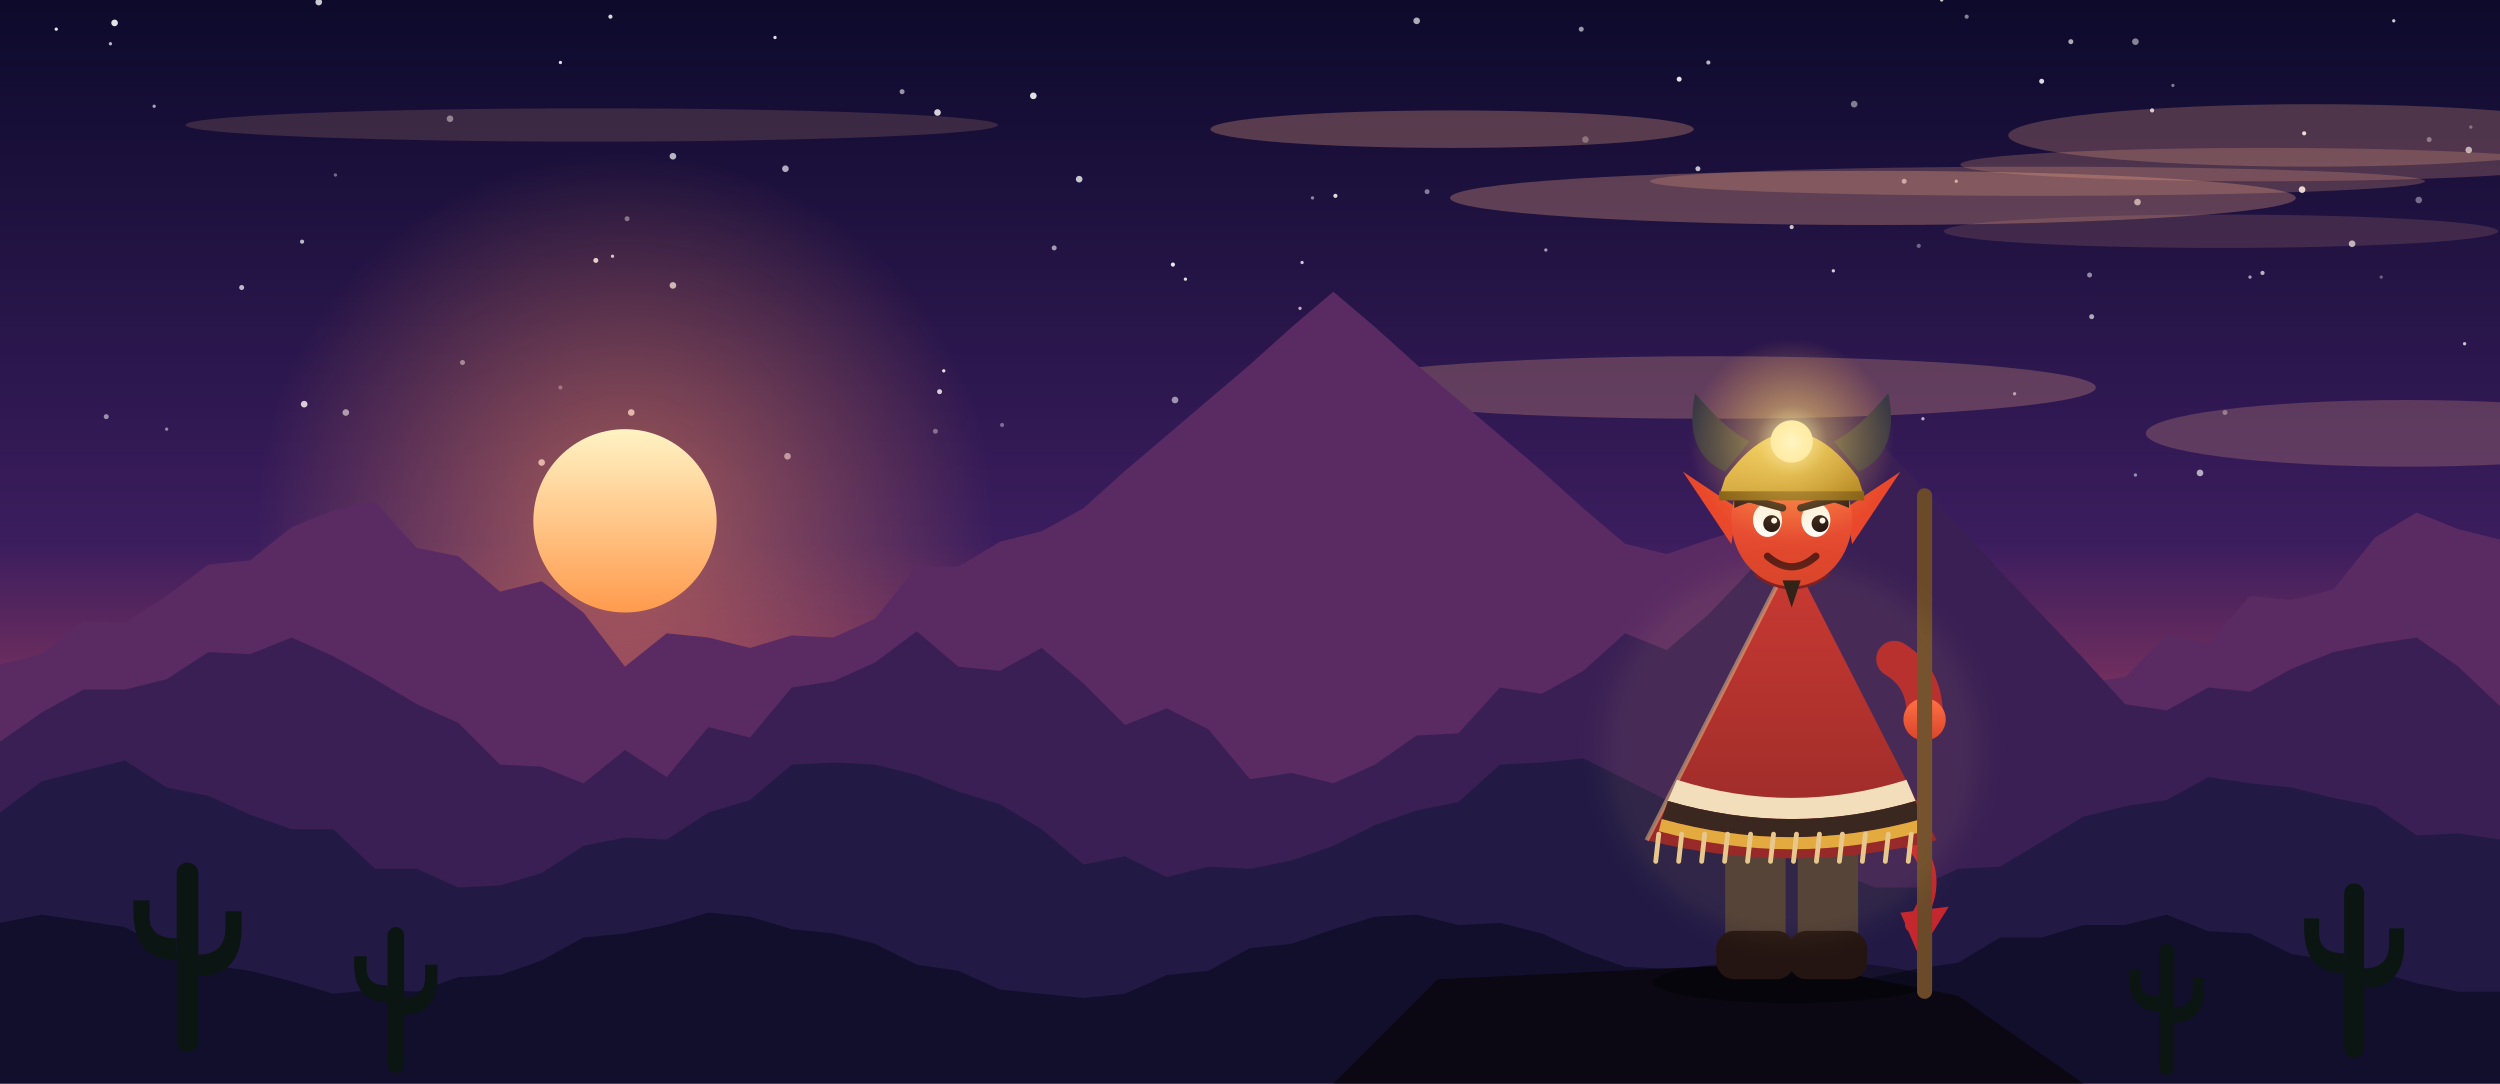
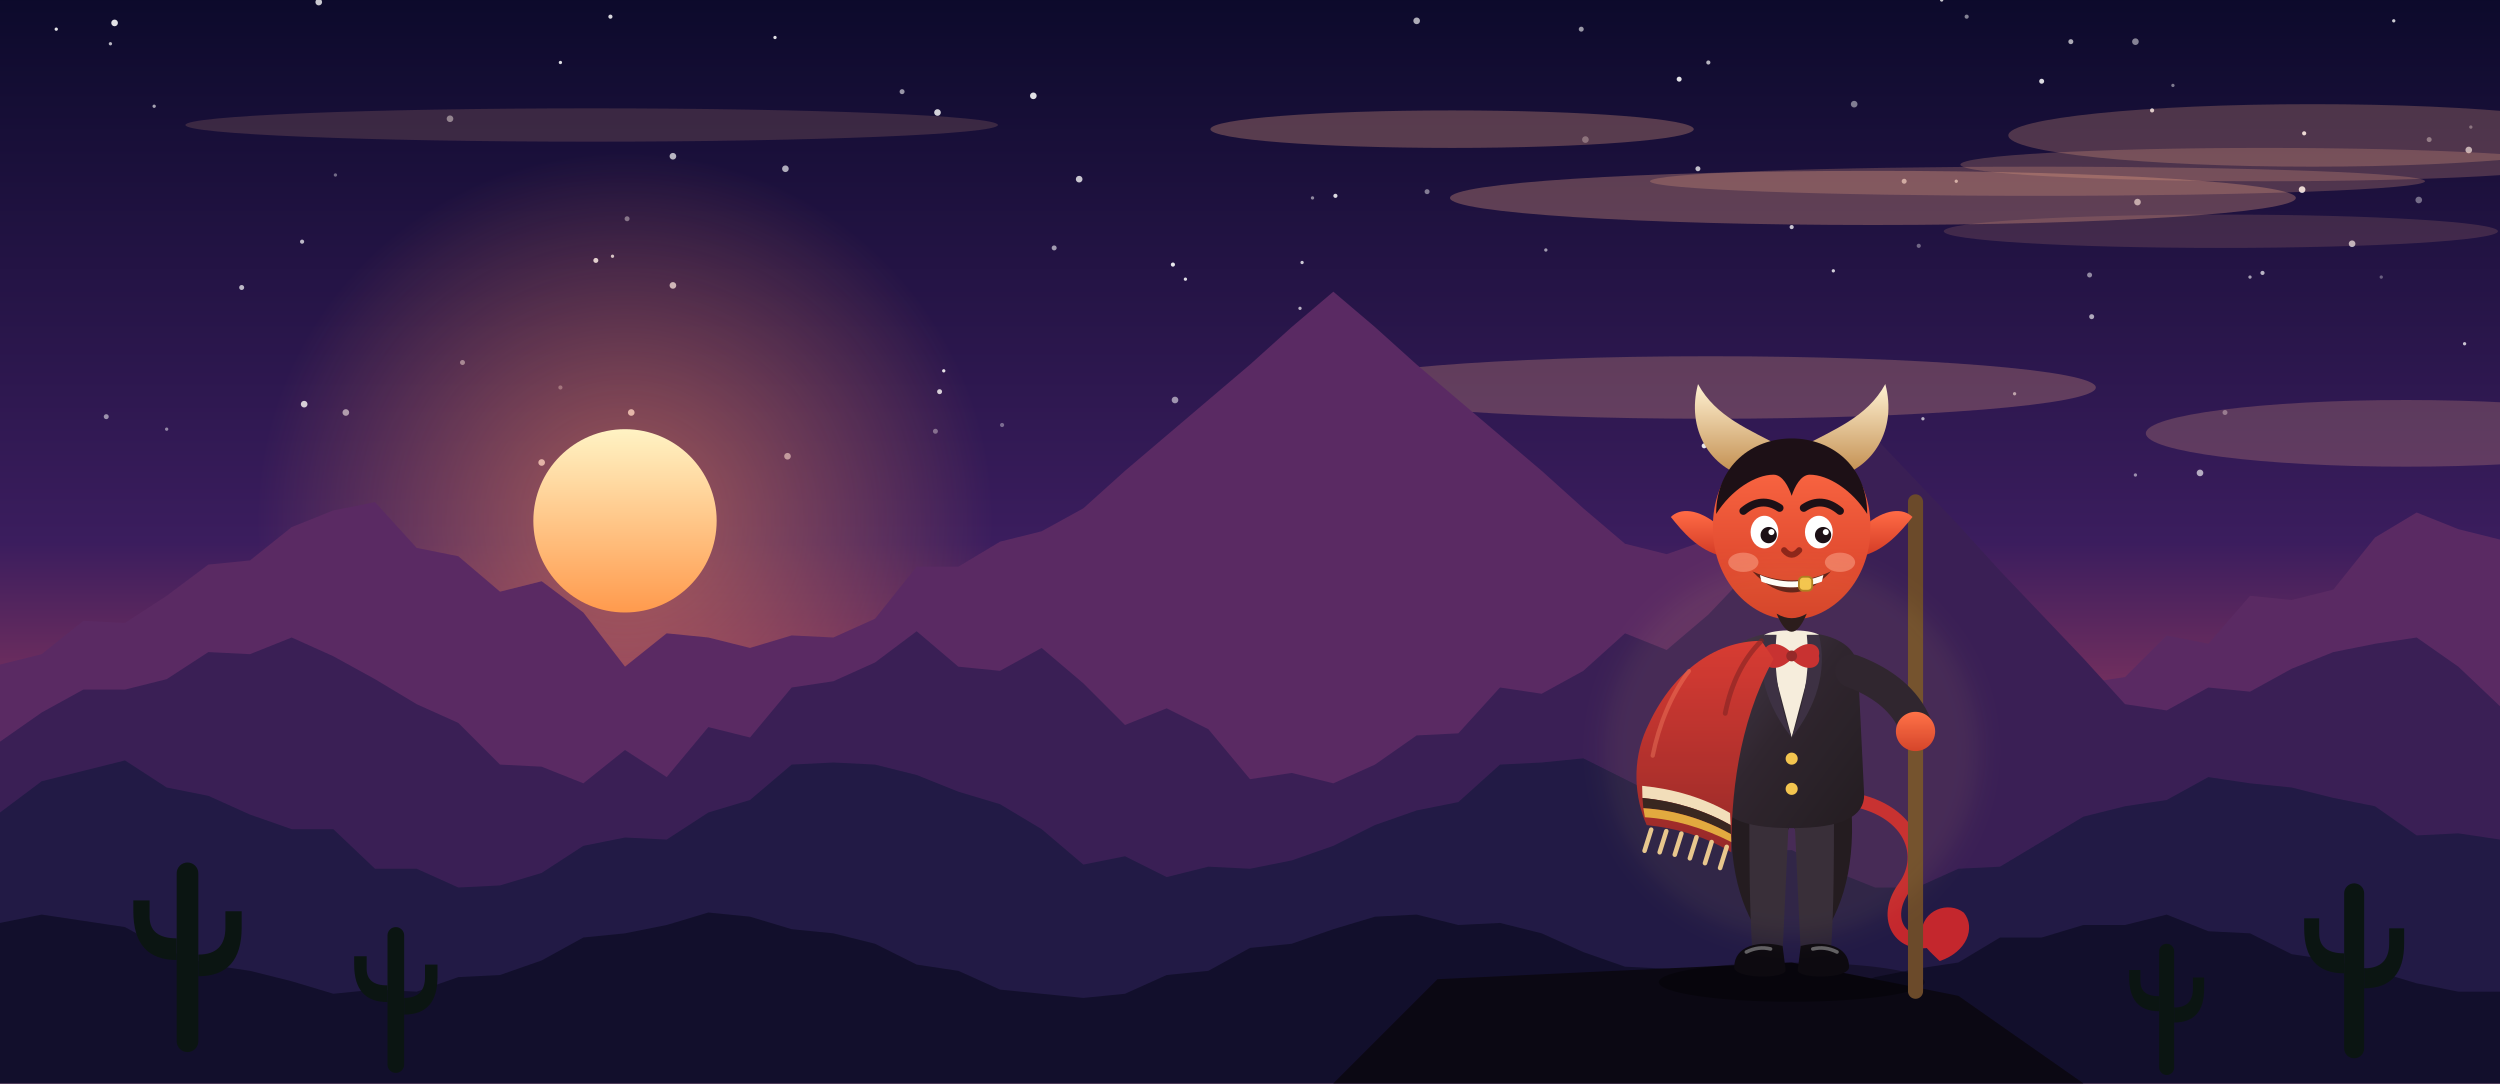
<svg xmlns="http://www.w3.org/2000/svg" viewBox="0 0 1200 520" preserveAspectRatio="xMidYMid slice">
  <defs>
    <linearGradient id="skin" x1="0" y1="0" x2="0" y2="1">
      <stop offset="0" stop-color="#ff6a43" />
      <stop offset="1" stop-color="#d63a25" />
    </linearGradient>
    <linearGradient id="helm" x1="0" y1="0" x2="1" y2="1">
      <stop offset="0" stop-color="#f1d263" />
      <stop offset="1" stop-color="#a97f1c" />
    </linearGradient>
    <linearGradient id="pon" x1="0" y1="0" x2="0" y2="1">
      <stop offset="0" stop-color="#c8302f" />
      <stop offset="1" stop-color="#8f1d24" />
    </linearGradient>
    <radialGradient id="lamp" cx=".5" cy=".5" r=".5">
      <stop offset="0" stop-color="#fff6c4" stop-opacity=".95" />
      <stop offset=".35" stop-color="#ffd86b" stop-opacity=".45" />
      <stop offset="1" stop-color="#ffb347" stop-opacity="0" />
    </radialGradient>
    <filter id="soft">
      <feGaussianBlur stdDeviation="6" />
    </filter>
    <filter id="blur2">
      <feGaussianBlur stdDeviation="2" />
    </filter>
    <linearGradient id="sky" x1="0" y1="0" x2="0" y2="1">
      <stop offset="0" stop-color="#0c0a2b" />
      <stop offset="0.5" stop-color="#3b1d5e" />
      <stop offset="0.8" stop-color="#b8465f" />
      <stop offset="1" stop-color="#ff9a4d" />
    </linearGradient>
    <radialGradient id="sunglow">
      <stop offset="0" stop-color="#ff8f5a" stop-opacity=".55" />
      <stop offset="1" stop-color="#ff8f5a" stop-opacity="0" />
    </radialGradient>
    <linearGradient id="sundisc" x1="0" y1="0" x2="0" y2="1">
      <stop offset="0" stop-color="#fff3c4" />
      <stop offset="1" stop-color="#ff9a4d" />
    </linearGradient>
  </defs>
  <rect width="1200" height="520" fill="url(#sky)" />
  <circle cx="286" cy="125" r="1.2" fill="#fff" opacity="0.85" />
  <circle cx="569" cy="134" r="0.8" fill="#fff" opacity="0.85" />
  <circle cx="563" cy="127" r="1.0" fill="#fff" opacity="0.90" />
  <circle cx="564" cy="192" r="1.6" fill="#fff" opacity="0.54" />
  <circle cx="1033" cy="53" r="1.0" fill="#fff" opacity="0.82" />
  <circle cx="628" cy="170" r="0.8" fill="#fff" opacity="0.40" />
  <circle cx="1149" cy="10" r="0.8" fill="#fff" opacity="0.79" />
  <circle cx="323" cy="137" r="1.6" fill="#fff" opacity="0.73" />
  <circle cx="1105" cy="91" r="1.6" fill="#fff" opacity="0.88" />
  <circle cx="161" cy="84" r="0.8" fill="#fff" opacity="0.38" />
  <circle cx="260" cy="222" r="1.6" fill="#fff" opacity="0.77" />
  <circle cx="1026" cy="97" r="1.6" fill="#fff" opacity="0.64" />
  <circle cx="641" cy="94" r="1.0" fill="#fff" opacity="0.84" />
  <circle cx="818" cy="214" r="1.2" fill="#fff" opacity="0.89" />
  <circle cx="806" cy="38" r="1.2" fill="#fff" opacity="0.88" />
  <circle cx="1086" cy="131" r="1.0" fill="#fff" opacity="0.68" />
  <circle cx="1186" cy="61" r="0.8" fill="#fff" opacity="0.34" />
  <circle cx="1025" cy="228" r="0.8" fill="#fff" opacity="0.51" />
  <circle cx="80" cy="206" r="0.8" fill="#fff" opacity="0.48" />
  <circle cx="923" cy="201" r="0.8" fill="#fff" opacity="0.66" />
  <circle cx="914" cy="87" r="1.2" fill="#fff" opacity="0.63" />
  <circle cx="1106" cy="64" r="1.0" fill="#fff" opacity="0.90" />
  <circle cx="372" cy="18" r="0.8" fill="#fff" opacity="0.87" />
  <circle cx="1166" cy="67" r="1.2" fill="#fff" opacity="0.39" />
  <circle cx="51" cy="200" r="1.2" fill="#fff" opacity="0.52" />
  <circle cx="166" cy="198" r="1.6" fill="#fff" opacity="0.58" />
  <circle cx="624" cy="148" r="0.8" fill="#fff" opacity="0.67" />
  <circle cx="1129" cy="117" r="1.6" fill="#fff" opacity="0.68" />
  <circle cx="859" cy="215" r="1.6" fill="#fff" opacity="0.89" />
  <circle cx="625" cy="126" r="0.8" fill="#fff" opacity="0.77" />
  <circle cx="1185" cy="72" r="1.6" fill="#fff" opacity="0.67" />
  <circle cx="759" cy="14" r="1.2" fill="#fff" opacity="0.58" />
  <circle cx="815" cy="81" r="1.2" fill="#fff" opacity="0.74" />
  <circle cx="27" cy="14" r="0.8" fill="#fff" opacity="0.88" />
  <circle cx="301" cy="105" r="1.2" fill="#fff" opacity="0.41" />
  <circle cx="222" cy="174" r="1.2" fill="#fff" opacity="0.48" />
  <circle cx="453" cy="178" r="0.8" fill="#fff" opacity="0.88" />
  <circle cx="820" cy="30" r="1.0" fill="#fff" opacity="0.69" />
  <circle cx="323" cy="75" r="1.6" fill="#fff" opacity="0.69" />
  <circle cx="116" cy="138" r="1.2" fill="#fff" opacity="0.70" />
  <circle cx="269" cy="186" r="1.0" fill="#fff" opacity="0.35" />
  <circle cx="890" cy="50" r="1.6" fill="#fff" opacity="0.46" />
  <circle cx="944" cy="8" r="1.0" fill="#fff" opacity="0.49" />
  <circle cx="1003" cy="132" r="1.2" fill="#fff" opacity="0.50" />
  <circle cx="994" cy="20" r="1.2" fill="#fff" opacity="0.65" />
  <circle cx="506" cy="119" r="1.2" fill="#fff" opacity="0.58" />
  <circle cx="761" cy="67" r="1.6" fill="#fff" opacity="0.32" />
  <circle cx="496" cy="46" r="1.6" fill="#fff" opacity="0.87" />
  <circle cx="1056" cy="227" r="1.6" fill="#fff" opacity="0.64" />
  <circle cx="1183" cy="165" r="0.8" fill="#fff" opacity="0.75" />
  <circle cx="1004" cy="152" r="1.2" fill="#fff" opacity="0.63" />
  <circle cx="1068" cy="198" r="1.2" fill="#fff" opacity="0.37" />
  <circle cx="293" cy="8" r="1.0" fill="#fff" opacity="0.84" />
  <circle cx="1080" cy="133" r="0.8" fill="#fff" opacity="0.59" />
  <circle cx="145" cy="116" r="1.0" fill="#fff" opacity="0.70" />
  <circle cx="630" cy="95" r="0.8" fill="#fff" opacity="0.50" />
  <circle cx="303" cy="198" r="1.6" fill="#fff" opacity="0.79" />
  <circle cx="74" cy="51" r="0.8" fill="#fff" opacity="0.62" />
  <circle cx="980" cy="39" r="1.2" fill="#fff" opacity="0.85" />
  <circle cx="967" cy="189" r="0.8" fill="#fff" opacity="0.59" />
  <circle cx="685" cy="92" r="1.2" fill="#fff" opacity="0.45" />
  <circle cx="742" cy="120" r="0.8" fill="#fff" opacity="0.58" />
  <circle cx="932" cy="0" r="0.8" fill="#fff" opacity="0.77" />
  <circle cx="55" cy="11" r="1.6" fill="#fff" opacity="0.88" />
  <circle cx="1025" cy="20" r="1.6" fill="#fff" opacity="0.49" />
  <circle cx="377" cy="81" r="1.6" fill="#fff" opacity="0.65" />
  <circle cx="433" cy="44" r="1.2" fill="#fff" opacity="0.56" />
  <circle cx="153" cy="1" r="1.6" fill="#fff" opacity="0.78" />
  <circle cx="680" cy="10" r="1.6" fill="#fff" opacity="0.66" />
  <circle cx="939" cy="87" r="0.8" fill="#fff" opacity="0.67" />
  <circle cx="518" cy="86" r="1.6" fill="#fff" opacity="0.76" />
  <circle cx="378" cy="219" r="1.6" fill="#fff" opacity="0.58" />
  <circle cx="294" cy="123" r="0.8" fill="#fff" opacity="0.78" />
  <circle cx="269" cy="30" r="0.8" fill="#fff" opacity="0.86" />
  <circle cx="449" cy="207" r="1.2" fill="#fff" opacity="0.37" />
  <circle cx="829" cy="216" r="1.6" fill="#fff" opacity="0.70" />
  <circle cx="880" cy="130" r="0.8" fill="#fff" opacity="0.79" />
  <circle cx="860" cy="109" r="1.0" fill="#fff" opacity="0.76" />
  <circle cx="53" cy="21" r="0.8" fill="#fff" opacity="0.70" />
  <circle cx="451" cy="188" r="1.2" fill="#fff" opacity="0.80" />
  <circle cx="146" cy="194" r="1.6" fill="#fff" opacity="0.80" />
  <circle cx="1143" cy="133" r="0.8" fill="#fff" opacity="0.32" />
  <circle cx="921" cy="118" r="1.0" fill="#fff" opacity="0.36" />
  <circle cx="899" cy="215" r="0.8" fill="#fff" opacity="0.63" />
  <circle cx="1043" cy="41" r="0.8" fill="#fff" opacity="0.45" />
  <circle cx="216" cy="57" r="1.6" fill="#fff" opacity="0.45" />
  <circle cx="719" cy="216" r="1.6" fill="#fff" opacity="0.88" />
  <circle cx="450" cy="54" r="1.6" fill="#fff" opacity="0.81" />
  <circle cx="1161" cy="96" r="1.6" fill="#fff" opacity="0.39" />
  <circle cx="481" cy="204" r="1.0" fill="#fff" opacity="0.36" />
  <circle cx="300" cy="250" r="176" fill="url(#sunglow)" />
  <circle cx="300" cy="250" r="44" fill="url(#sundisc)" />
  <ellipse cx="821" cy="186" rx="185" ry="15" fill="#ffb089" opacity="0.25" />
  <ellipse cx="1110" cy="65" rx="146" ry="15" fill="#ffb089" opacity="0.24" />
  <ellipse cx="1087" cy="79" rx="146" ry="8" fill="#ffb089" opacity="0.22" />
  <ellipse cx="697" cy="62" rx="116" ry="9" fill="#ffb089" opacity="0.28" />
  <ellipse cx="978" cy="87" rx="186" ry="7" fill="#ffb089" opacity="0.23" />
  <ellipse cx="284" cy="60" rx="195" ry="8" fill="#ffb089" opacity="0.16" />
  <ellipse cx="1155" cy="208" rx="125" ry="16" fill="#ffb089" opacity="0.22" />
  <ellipse cx="899" cy="95" rx="203" ry="13" fill="#ffb089" opacity="0.29" />
  <ellipse cx="1066" cy="111" rx="133" ry="8" fill="#ffb089" opacity="0.15" />
  <path d="M0 520 L0 319 L20 314 L40 298 L60 299 L80 286 L100 271 L120 269 L140 253 L160 245 L180 241 L200 263 L220 267 L240 284 L260 279 L280 294 L300 320 L320 304 L340 306 L360 311 L380 305 L400 306 L420 297 L440 272 L460 272 L480 260 L500 255 L520 244 L540 226 L560 209 L580 192 L600 175 L620 157 L640 140 L660 157 L680 175 L700 192 L720 209 L740 226 L760 244 L780 261 L800 266 L820 259 L840 253 L860 259 L880 247 L900 265 L920 265 L940 290 L960 288 L980 301 L1000 328 L1020 325 L1040 305 L1060 309 L1080 286 L1100 288 L1120 283 L1140 258 L1160 246 L1180 254 L1200 259 L1200 520 Z" fill="#5a2a63" />
  <path d="M0 520 L0 356 L20 342 L40 331 L60 331 L80 326 L100 313 L120 314 L140 306 L160 315 L180 326 L200 338 L220 347 L240 367 L260 368 L280 376 L300 360 L320 373 L340 349 L360 354 L380 330 L400 327 L420 318 L440 303 L460 320 L480 322 L500 311 L520 328 L540 348 L560 340 L580 350 L600 374 L620 371 L640 376 L660 367 L680 353 L700 352 L720 330 L740 333 L760 322 L780 304 L800 312 L820 295 L840 274 L860 252 L880 231 L900 210 L920 231 L940 252 L960 274 L980 295 L1000 316 L1020 338 L1040 341 L1060 330 L1080 332 L1100 321 L1120 313 L1140 309 L1160 306 L1180 320 L1200 339 L1200 520 Z" fill="#3a1f55" />
  <path d="M0 520 L0 390 L20 375 L40 370 L60 365 L80 378 L100 382 L120 391 L140 398 L160 398 L180 417 L200 417 L220 426 L240 425 L260 419 L280 406 L300 402 L320 403 L340 390 L360 384 L380 367 L400 366 L420 367 L440 372 L460 380 L480 386 L500 398 L520 415 L540 411 L560 421 L580 416 L600 417 L620 413 L640 406 L660 396 L680 389 L700 385 L720 367 L740 366 L760 364 L780 374 L800 384 L820 389 L840 409 L860 408 L880 418 L900 426 L920 426 L940 417 L960 416 L980 404 L1000 392 L1020 387 L1040 384 L1060 373 L1080 376 L1100 378 L1120 383 L1140 387 L1160 401 L1180 400 L1200 403 L1200 520 Z" fill="#221a45" />
  <path d="M0 520 L0 443 L20 439 L40 442 L60 445 L80 456 L100 463 L120 466 L140 471 L160 477 L180 475 L200 476 L220 469 L240 468 L260 461 L280 450 L300 448 L320 444 L340 438 L360 440 L380 446 L400 448 L420 453 L440 463 L460 466 L480 475 L500 477 L520 479 L540 477 L560 468 L580 466 L600 455 L620 453 L640 446 L660 440 L680 439 L700 444 L720 443 L740 448 L760 457 L780 464 L800 465 L820 472 L840 478 L860 477 L880 477 L900 469 L920 465 L940 462 L960 450 L980 450 L1000 444 L1020 444 L1040 439 L1060 447 L1080 448 L1100 458 L1120 461 L1140 466 L1160 472 L1180 476 L1200 476 L1200 520 Z" fill="#120f2c" />
  <g transform="translate(90,505) scale(1.3)" fill="#0b1512">
    <rect x="-4" y="-70" width="8" height="70" rx="4" />
    <path d="M-4 -34 Q-20 -34 -20 -52 L-20 -56 L-14 -56 L-14 -50 Q-14 -42 -4 -42 Z" />
    <path d="M4 -28 Q20 -28 20 -46 L20 -52 L14 -52 L14 -46 Q14 -36 4 -36 Z" />
  </g>
  <g transform="translate(190,515) scale(1)" fill="#0b1512">
    <rect x="-4" y="-70" width="8" height="70" rx="4" />
    <path d="M-4 -34 Q-20 -34 -20 -52 L-20 -56 L-14 -56 L-14 -50 Q-14 -42 -4 -42 Z" />
    <path d="M4 -28 Q20 -28 20 -46 L20 -52 L14 -52 L14 -46 Q14 -36 4 -36 Z" />
  </g>
  <g transform="translate(1130,508) scale(1.2)" fill="#0b1512">
    <rect x="-4" y="-70" width="8" height="70" rx="4" />
    <path d="M-4 -34 Q-20 -34 -20 -52 L-20 -56 L-14 -56 L-14 -50 Q-14 -42 -4 -42 Z" />
    <path d="M4 -28 Q20 -28 20 -46 L20 -52 L14 -52 L14 -46 Q14 -36 4 -36 Z" />
  </g>
  <g transform="translate(1040,516) scale(0.9)" fill="#0b1512">
    <rect x="-4" y="-70" width="8" height="70" rx="4" />
    <path d="M-4 -34 Q-20 -34 -20 -52 L-20 -56 L-14 -56 L-14 -50 Q-14 -42 -4 -42 Z" />
    <path d="M4 -28 Q20 -28 20 -46 L20 -52 L14 -52 L14 -46 Q14 -36 4 -36 Z" />
  </g>
  <path d="M640 520 L690 470 L860 462 L940 478 L1000 520 Z" fill="#0b0813" />
-   <g transform="translate(860,470) scale(1.45,1.45) translate(-60,-200)">
-     <ellipse cx="60" cy="201" rx="46" ry="7" fill="#000" opacity=".35" />
-     <path d="M78 150 C104 146 112 168 100 182" fill="none" stroke="#c4272d" stroke-width="5" stroke-linecap="round" />
-     <path d="M96 178 L112 176 L102 192 Z" fill="#c4272d" />
-     <rect x="38" y="140" width="20" height="50" rx="5" fill="#4b3a35" />
-     <rect x="62" y="140" width="20" height="50" rx="5" fill="#4b3a35" />
-     <rect x="35" y="184" width="26" height="16" rx="6" fill="#241512" />
-     <rect x="59" y="184" width="26" height="16" rx="6" fill="#241512" />
-     <path d="M60 60 L12 154 Q60 166 108 154 Z" fill="url(#pon)" />
-     <path d="M60 60 L12 154" stroke="#e6c690" stroke-width="1.5" opacity=".5" />
-     <path d="M22 134 Q60 146 98 134 L101 141 Q60 153 19 141 Z" fill="#f1dfc0" />
-     <path d="M19 141 Q60 153 101 141 L103 147 Q60 159 17 147 Z" fill="#2b1b1b" />
-     <path d="M17 147 Q60 159 103 147 L104 151 Q60 163 16 151 Z" fill="#e0a73c" />
-     <path d="M16.0 152 l-1 9" stroke="#e6c690" stroke-width="1.6" stroke-linecap="round" />
-     <path d="M23.6 152 l-1 9" stroke="#e6c690" stroke-width="1.6" stroke-linecap="round" />
-     <path d="M31.2 152 l-1 9" stroke="#e6c690" stroke-width="1.6" stroke-linecap="round" />
-     <path d="M38.8 152 l-1 9" stroke="#e6c690" stroke-width="1.6" stroke-linecap="round" />
-     <path d="M46.4 152 l-1 9" stroke="#e6c690" stroke-width="1.6" stroke-linecap="round" />
-     <path d="M54.0 152 l-1 9" stroke="#e6c690" stroke-width="1.6" stroke-linecap="round" />
-     <path d="M61.6 152 l-1 9" stroke="#e6c690" stroke-width="1.6" stroke-linecap="round" />
-     <path d="M69.2 152 l-1 9" stroke="#e6c690" stroke-width="1.6" stroke-linecap="round" />
-     <path d="M76.8 152 l-1 9" stroke="#e6c690" stroke-width="1.6" stroke-linecap="round" />
-     <path d="M84.4 152 l-1 9" stroke="#e6c690" stroke-width="1.6" stroke-linecap="round" />
-     <path d="M92.0 152 l-1 9" stroke="#e6c690" stroke-width="1.6" stroke-linecap="round" />
-     <path d="M99.6 152 l-1 9" stroke="#e6c690" stroke-width="1.6" stroke-linecap="round" />
-     <path d="M47 66 Q60 76 73 66" fill="#7a151c" />
-     <path d="M94 94 Q104 100 104 112" fill="none" stroke="#b3262b" stroke-width="12" stroke-linecap="round" />
-     <circle cx="104" cy="114" r="7" fill="url(#skin)" />
-     <path d="M104 40 V204" stroke="#6b4a2a" stroke-width="5" stroke-linecap="round" />
-     <path d="M42 44 L24 32 L40 56 Z" fill="#e9482b" />
-     <path d="M78 44 L96 32 L80 56 Z" fill="#e9482b" />
-     <ellipse cx="60" cy="48" rx="20" ry="22" fill="url(#skin)" />
-     <path d="M41 40 Q60 22 79 40 L79 44 Q60 36 41 44 Z" fill="#241512" />
-     <ellipse cx="52" cy="48" rx="4.8" ry="5.6" fill="#fff" />
-     <ellipse cx="68" cy="48" rx="4.8" ry="5.6" fill="#fff" />
-     <circle cx="53.4" cy="49.2" r="2.8" fill="#1a0f0f" />
-     <circle cx="69.4" cy="49.2" r="2.8" fill="#1a0f0f" />
-     <circle cx="54.2" cy="48.2" r="1" fill="#fff" />
-     <circle cx="70.2" cy="48.2" r="1" fill="#fff" />
-     <path d="M46 41 L57 44 M74 41 L63 44" stroke="#241512" stroke-width="2.4" stroke-linecap="round" />
-     <path d="M52 60 Q60 67 68 60" fill="none" stroke="#5b1a14" stroke-width="2.4" stroke-linecap="round" />
-     <path d="M57 68 L60 77 L63 68 Z" fill="#241512" />
-     <path d="M38 34 Q60 4 82 34 L84 40 L36 40 Z" fill="url(#helm)" />
-     <path d="M36 40 H84" stroke="#7d5d12" stroke-width="3" />
-     <path d="M38 32 Q24 26 28 6 Q38 18 46 22 Z" fill="#3a3a44" />
-     <path d="M82 32 Q96 26 92 6 Q82 18 74 22 Z" fill="#3a3a44" />
-     <circle cx="60" cy="22" r="7" fill="#fff7c8" />
-     <circle cx="60" cy="22" r="34" fill="url(#lamp)" />
+   <g id="diablo" transform="translate(860,470) scale(1.45,1.45) translate(-60,-200)">
+     <defs>
+       <linearGradient id="dv-skin" x1="0" y1="0" x2="0" y2="1">
+         <stop offset="0" stop-color="#ff6b45" />
+         <stop offset="1" stop-color="#d23b26" />
+       </linearGradient>
+       <linearGradient id="dv-horn" x1="0" y1="0" x2="0" y2="1">
+         <stop offset="0" stop-color="#fff1d2" />
+         <stop offset="1" stop-color="#c08a4a" />
+       </linearGradient>
+       <linearGradient id="dv-poncho" x1="0" y1="0" x2="0" y2="1">
+         <stop offset="0" stop-color="#d5312f" />
+         <stop offset="1" stop-color="#8f1d24" />
+       </linearGradient>
+       <linearGradient id="dv-frac" x1="0" y1="0" x2="1" y2="1">
+         <stop offset="0" stop-color="#3a2f48" />
+         <stop offset=".45" stop-color="#211a2b" />
+         <stop offset="1" stop-color="#140f1b" />
+       </linearGradient>
+       <radialGradient id="dv-glow" cx=".5" cy=".5" r=".5">
+         <stop offset="0" stop-color="#fff6c4" stop-opacity=".9" />
+         <stop offset=".35" stop-color="#ffd86b" stop-opacity=".4" />
+         <stop offset="1" stop-color="#ffb347" stop-opacity="0" />
+       </radialGradient>
+     </defs>
+     <ellipse cx="60" cy="201" rx="44" ry="6.5" fill="#000" opacity=".35" />
+     <path d="M76 140 C98 142 106 158 97 170 C90 180 96 190 107 187" fill="none" stroke="#c4272d" stroke-width="4.5" stroke-linecap="round" />
+     <path d="M103 185 C103 177 112 174 117 178 C121 183 118 191 109 194 C106 191 103 189 103 185 Z" fill="#c4272d" />
+     <path d="M41 136 C38 158 42 175 50 186 C53 170 56 156 60 148 C64 156 67 170 70 186 C78 175 82 158 79 136 Z" fill="#140f1b" />
+     <path d="M46 144 C46 160 46 176 47 191 L57 191 L59 148 Z" fill="#2b2336" />
+     <path d="M61 148 L63 191 L73 191 C74 176 74 160 74 144 Z" fill="#2b2336" />
+     <path d="M41 196 C41 189 49 187 57 189 L58 197 C58 200 41 200 41 196 Z" fill="#0d0a10" />
+     <path d="M79 196 C79 189 71 187 63 189 L62 197 C62 200 79 200 79 196 Z" fill="#0d0a10" />
+     <path d="M45 191 Q49 189 53 190" fill="none" stroke="#fff" stroke-width="1.2" opacity=".35" stroke-linecap="round" />
+     <path d="M67 190 Q71 189 75 191" fill="none" stroke="#fff" stroke-width="1.2" opacity=".35" stroke-linecap="round" />
+     <path d="M38 98 C38 89 47 85 60 85 C73 85 82 89 82 98 L84 139 C84 146 77 150 60 150 C43 150 36 146 36 139 Z" fill="url(#dv-frac)" />
+     <path d="M51 86 L60 120 L69 86 C66 84 54 84 51 86 Z" fill="#f5efe4" />
+     <path d="M51 86 C48 98 52 110 60 120 C55 106 54 96 55 86 Z" fill="#2f2640" />
+     <path d="M69 86 C72 98 68 110 60 120 C65 106 66 96 65 86 Z" fill="#2f2640" />
+     <path d="M60 92 C55 87 50 89 51 93 C50 97 55 99 60 94 C65 99 70 97 69 93 C70 89 65 87 60 92 Z" fill="#c4272d" />
+     <circle cx="60" cy="93" r="1.8" fill="#8f1d24" />
+     <circle cx="60" cy="127" r="2" fill="#f2c44d" />
+     <circle cx="60" cy="137" r="2" fill="#f2c44d" />
+     <path d="M50 88 C34 88 20 99 12 117 C7 128 8 140 12 149 C22 150 32 153 40 158 C40 140 42 116 54 94 Z" fill="url(#dv-poncho)" />
+     <path d="M10.5 136 C21 137 31 140 39.6 145 L39.8 149 C31 144 21 141 10.6 140 Z" fill="#f1dfc0" />
+     <path d="M10.6 140 C21 141 31 144 39.8 149 L39.9 152 C31 147 21 144 10.9 143.4 Z" fill="#2b1b1b" />
+     <path d="M10.9 143.4 C21 144 31 147 39.9 152 L40 154.6 C31 150 21 147 11.4 146.4 Z" fill="#e0a73c" />
+     <path d="M26 98 C20 106 16 116 14 126" fill="none" stroke="#ff8a6a" stroke-width="1.4" opacity=".35" stroke-linecap="round" />
+     <path d="M50 88 C44 94 40 102 38 112" fill="none" stroke="#7a151c" stroke-width="1.6" opacity=".6" stroke-linecap="round" />
+     <path d="M13.5 150.5 l-2.2 7" stroke="#e6c690" stroke-width="1.5" stroke-linecap="round" />
+     <path d="M18.5 151.0 l-2.2 7" stroke="#e6c690" stroke-width="1.5" stroke-linecap="round" />
+     <path d="M23.5 151.8 l-2.2 7" stroke="#e6c690" stroke-width="1.5" stroke-linecap="round" />
+     <path d="M28.5 153.0 l-2.2 7" stroke="#e6c690" stroke-width="1.5" stroke-linecap="round" />
+     <path d="M33.5 154.6 l-2.2 7" stroke="#e6c690" stroke-width="1.5" stroke-linecap="round" />
+     <path d="M38.5 156.2 l-2.2 7" stroke="#e6c690" stroke-width="1.5" stroke-linecap="round" />
+     <path d="M101 42 V204" stroke="#6b4a2a" stroke-width="5" stroke-linecap="round" />
+     <path d="M80 98 Q96 104 101 116" fill="none" stroke="#211a2b" stroke-width="11" stroke-linecap="round" />
+     <circle cx="101" cy="118" r="6.5" fill="url(#dv-skin)" />
+     <path d="M46 34 C33 31 25 18 29 3 C35 14 46 18 57 24 Z" fill="url(#dv-horn)" />
+     <path d="M74 34 C87 31 95 18 91 3 C85 14 74 18 63 24 Z" fill="url(#dv-horn)" />
+     <path d="M36 50 C29 44 23 44 20 47 C24 52 29 58 37 60 Z" fill="url(#dv-skin)" />
+     <path d="M84 50 C91 44 97 44 100 47 C96 52 91 58 83 60 Z" fill="url(#dv-skin)" />
+     <path d="M60 23 C79 23 87 37 86 53 C85 69 73 81 60 81 C47 81 35 69 34 53 C33 37 41 23 60 23 Z" fill="url(#dv-skin)" />
+     <path d="M35 46 C35 30 47 21 60 21 C73 21 85 30 85 46 C80 38 72 33 66 33 C63 33 61 37 60 40 C59 37 57 33 54 33 C48 33 40 38 35 46 Z" fill="#1d1016" />
+     <path d="M44 45 Q50 40 56 44" fill="none" stroke="#1d1016" stroke-width="2.6" stroke-linecap="round" />
+     <path d="M64 44 Q70 40 76 45" fill="none" stroke="#1d1016" stroke-width="2.6" stroke-linecap="round" />
+     <ellipse cx="51" cy="52" rx="4.6" ry="5.4" fill="#fff" />
+     <ellipse cx="69" cy="52" rx="4.6" ry="5.4" fill="#fff" />
+     <circle cx="52.4" cy="53" r="2.7" fill="#1d1016" />
+     <circle cx="70.4" cy="53" r="2.7" fill="#1d1016" />
+     <circle cx="53.3" cy="52" r="1" fill="#fff" />
+     <circle cx="71.3" cy="52" r="1" fill="#fff" />
+     <ellipse cx="44" cy="62" rx="5" ry="3.2" fill="#ffb199" opacity=".45" />
+     <ellipse cx="76" cy="62" rx="5" ry="3.2" fill="#ffb199" opacity=".45" />
+     <path d="M57.5 58 Q60 61 62.5 58" fill="none" stroke="#8c2418" stroke-width="2" stroke-linecap="round" />
+     <path d="M47 65 Q60 79 73 65 Q60 71 47 65 Z" fill="#5b1a14" />
+     <path d="M49.5 66.2 Q60 70.5 70.5 66.2 L70 68.4 Q60 72.2 50 68.4 Z" fill="#fff" />
+     <rect x="62.4" y="66.8" width="4.4" height="4.6" rx="1.4" fill="#f2c44d" stroke="#a8791a" stroke-width=".6" />
+     <path d="M55 79 Q60 91 65 79 Q60 82 55 79 Z" fill="#1d1016" />
  </g>
  <circle cx="860" cy="360" r="90" fill="#ffd86b" opacity=".07" filter="url(#soft)" />
</svg>
